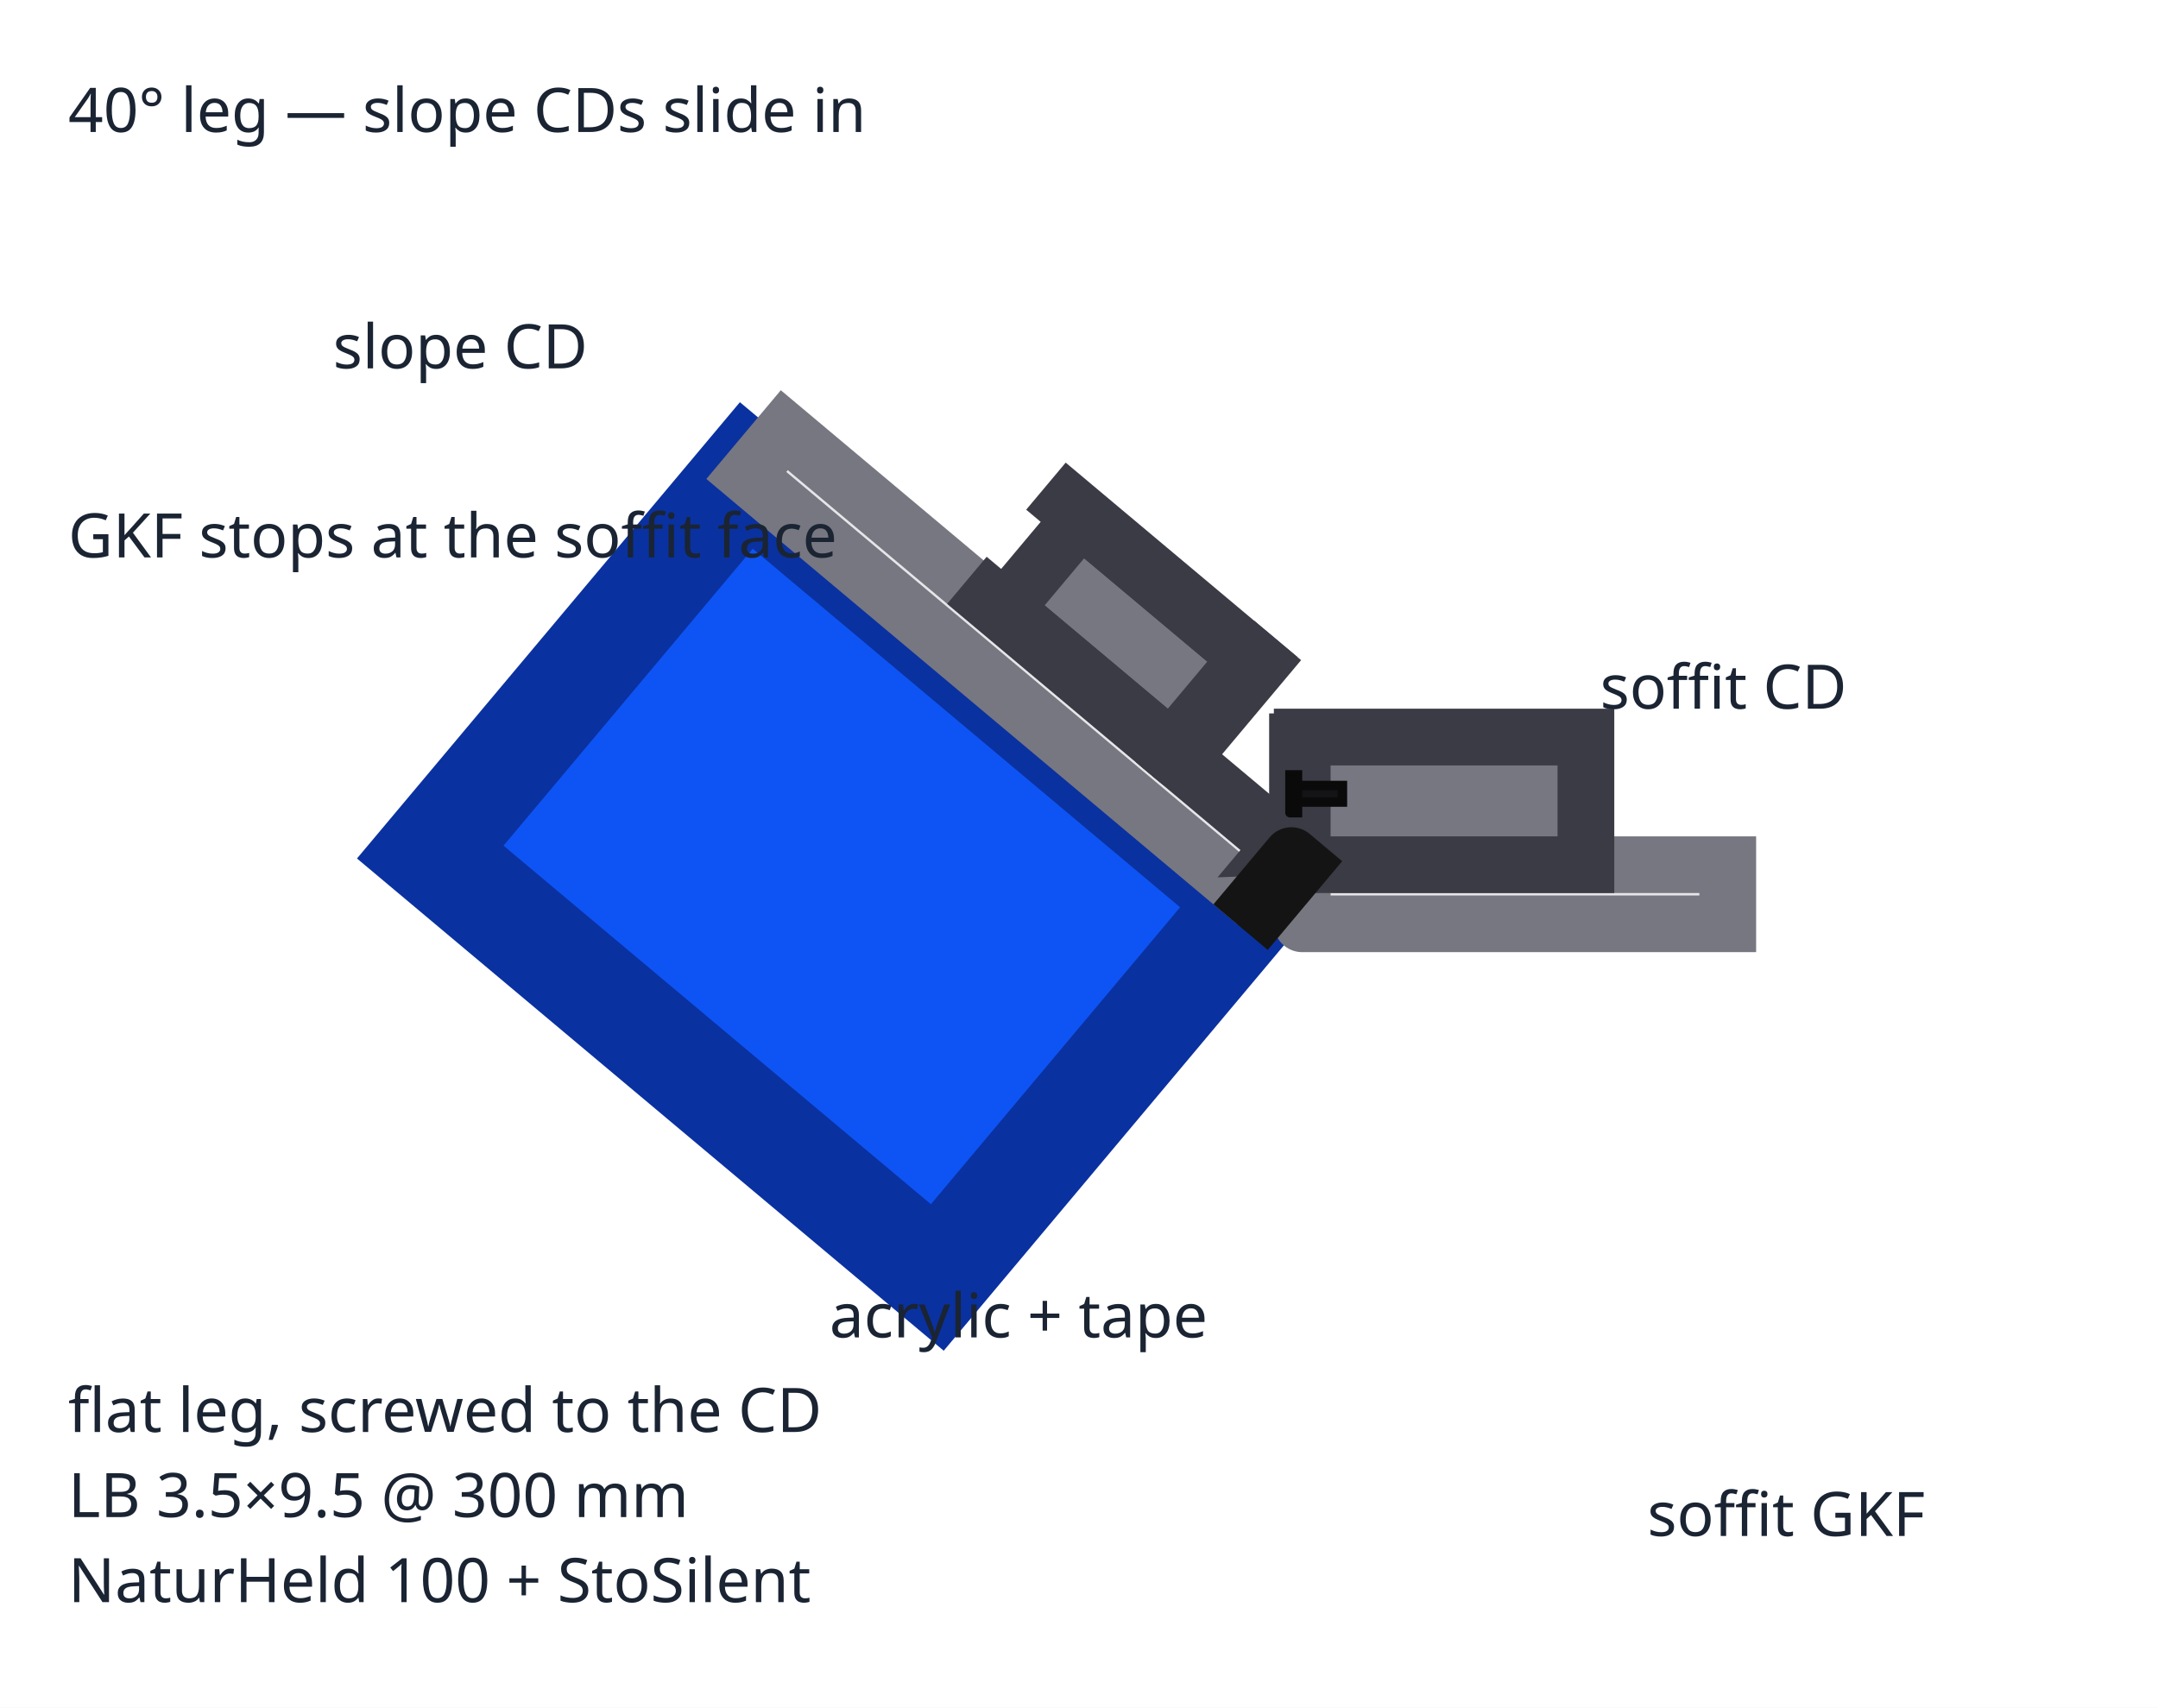
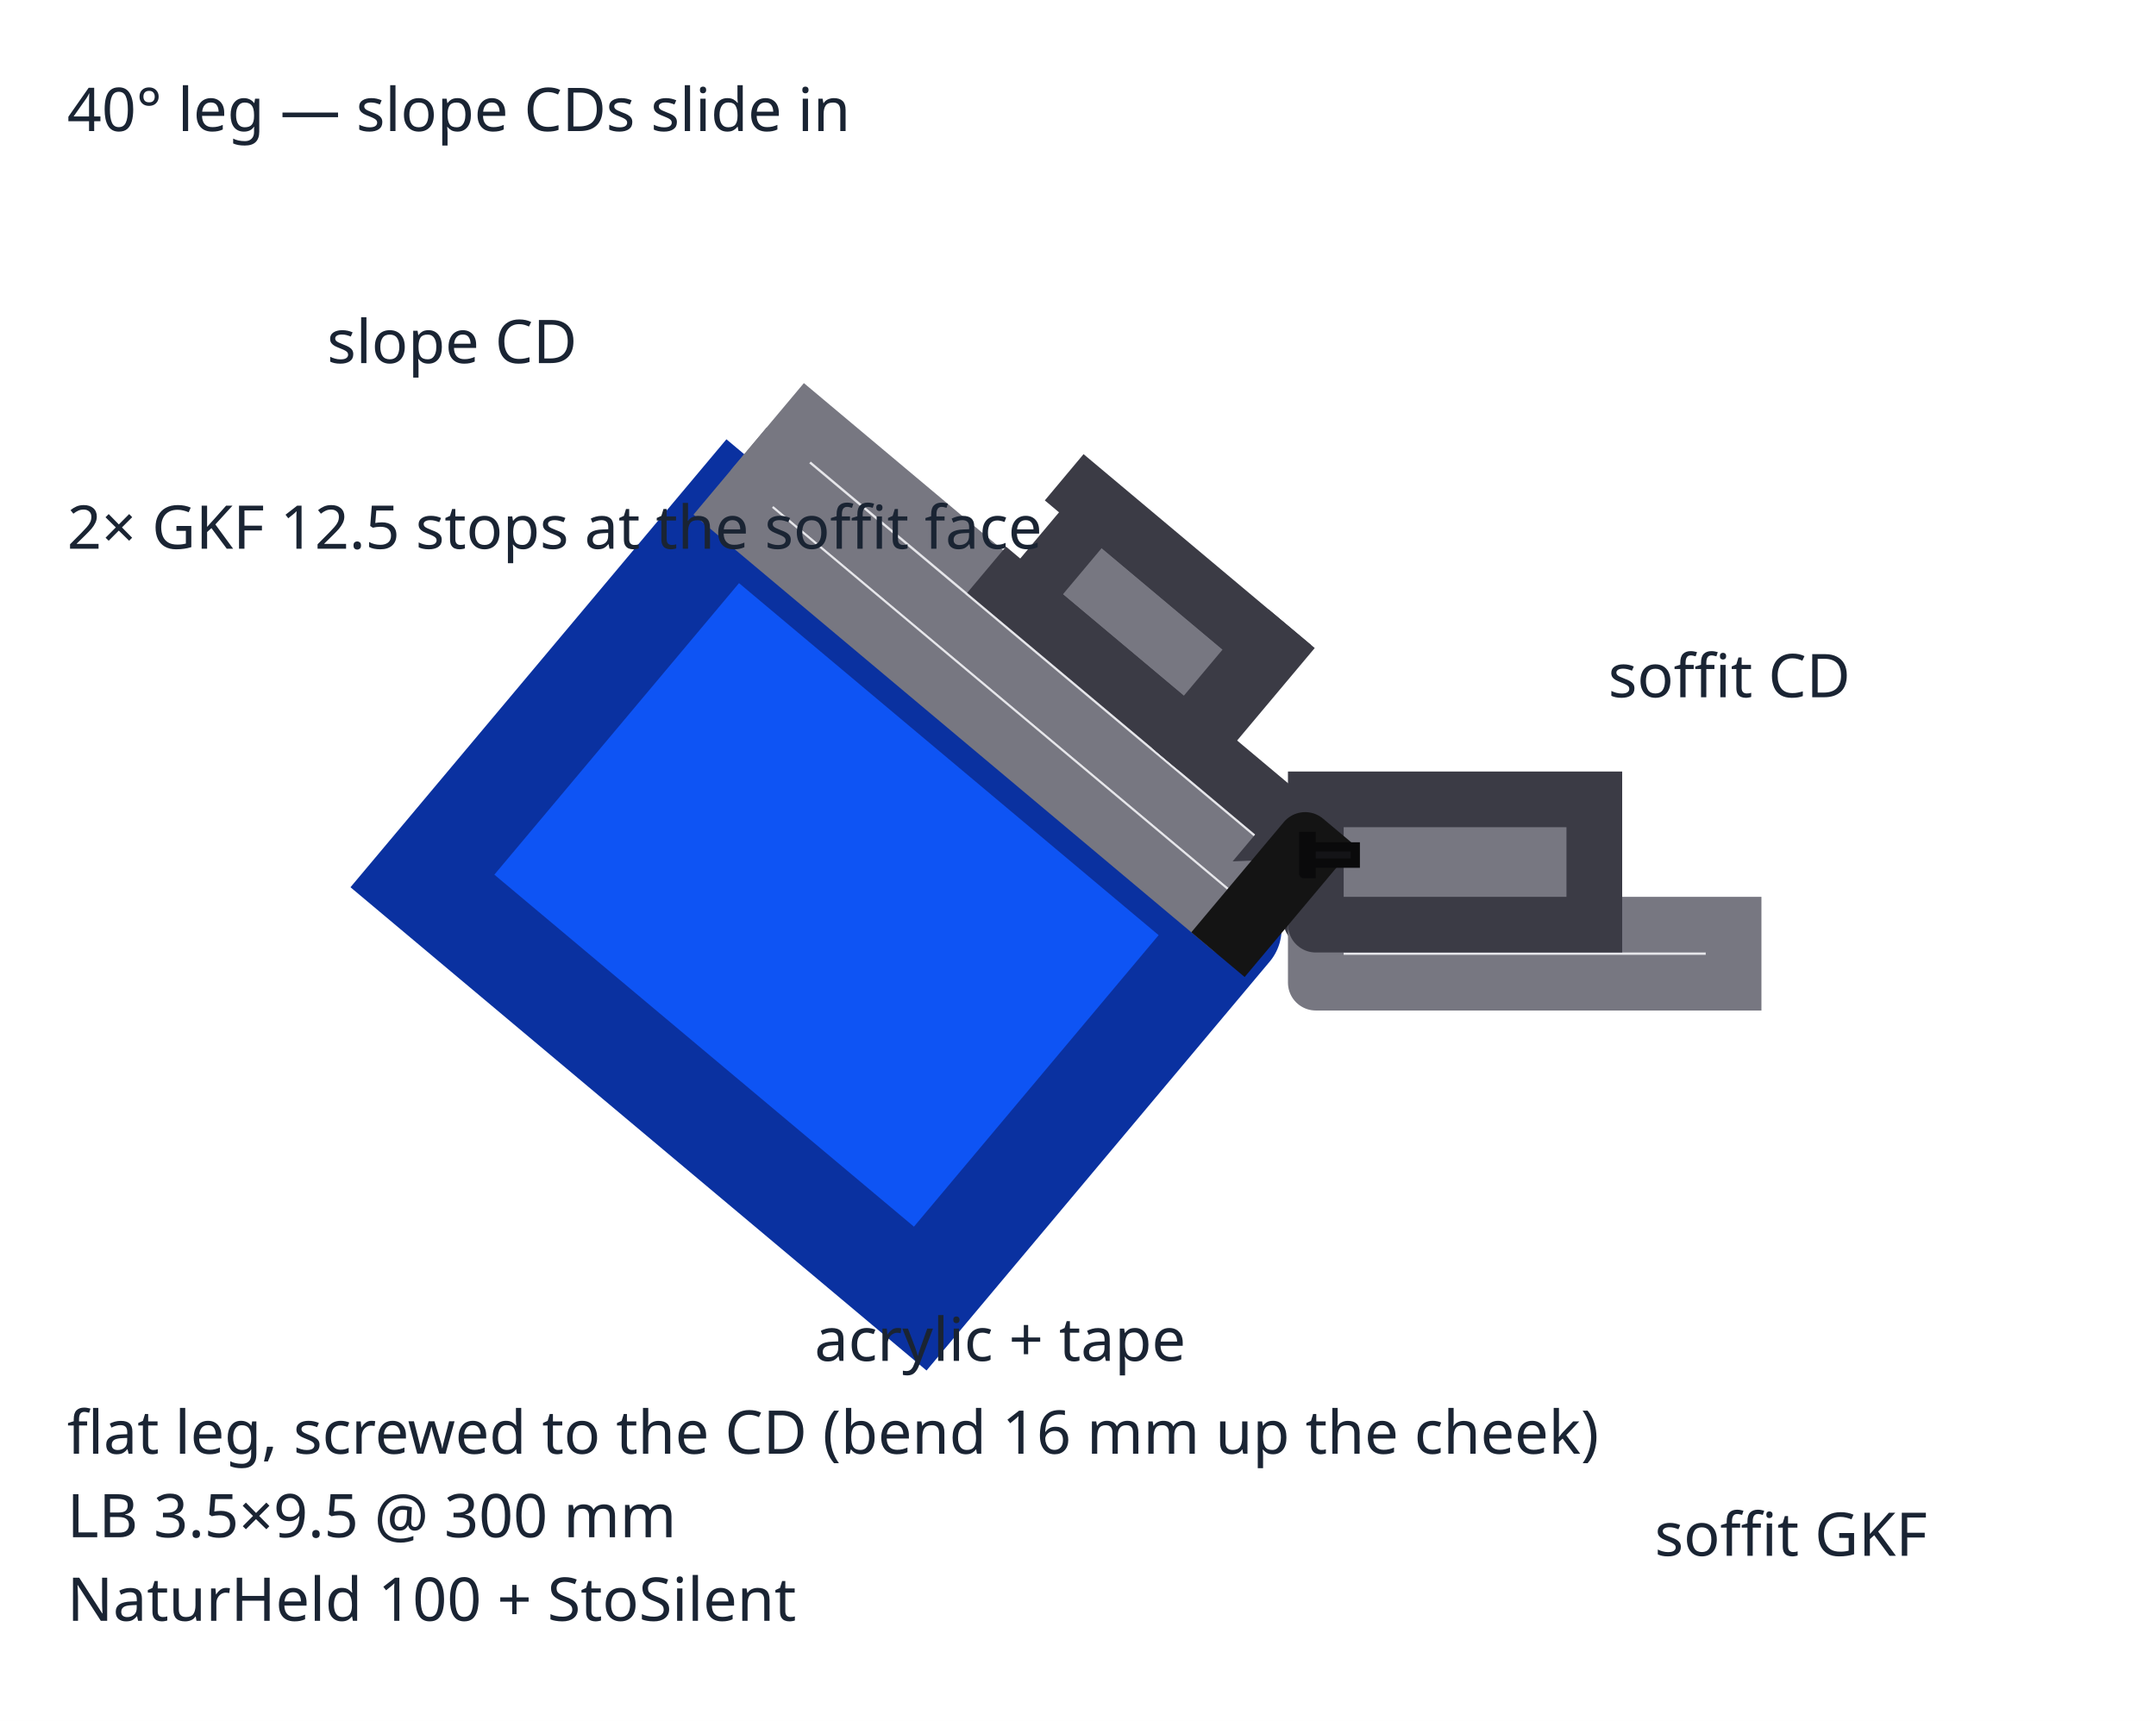
- <svg xmlns="http://www.w3.org/2000/svg" width="456.429mm" height="361.234mm" viewBox="4668.571 -3482.919 456.429 361.234" version="1.1">
-   <rect x="4668.571" y="-3482.919" width="456.429" height="361.234" fill="#ffffff" />
+ <svg xmlns="http://www.w3.org/2000/svg" width="464.464mm" height="370.81mm" viewBox="4660.536 -3499.236 464.464 370.81" version="1.1">
+   <rect x="4660.536" y="-3499.236" width="464.464" height="370.81" fill="#ffffff" />
  <g transform="scale(1,-1)" stroke-linecap="round">
    <g fill="rgb(14,84,244)" stroke="rgb(10,49,160)" stroke-width="22.0" id="slope_naturheld_140">
-       <path d="M 4933.667,3292.353 L 4826.421,3382.343 L 4759.571,3302.674 L 4866.817,3212.684 L 4933.667,3292.353" />
+       <path d="M 4925.632,3299.095 L 4818.386,3389.085 L 4751.536,3309.416 L 4858.782,3219.426 L 4925.632,3299.095" />
    </g>
    <g fill="rgb(230,230,234)" stroke="rgb(119,119,129)" stroke-width="12.0" id="slope_gkf">
-       <path d="M 4933.667,3292.353 L 4826.421,3382.343 L 4834.456,3391.919 L 4941.702,3301.928 L 4933.667,3292.353" />
+       <path d="M 4925.632,3299.095 L 4818.386,3389.085 L 4826.421,3398.661 L 4933.667,3308.67 L 4925.632,3299.095" />
+       <path d="M 4933.667,3308.67 L 4826.421,3398.661 L 4834.456,3408.236 L 4941.702,3318.246 L 4933.667,3308.67" />
    </g>
    <g fill="rgb(119,119,129)" stroke="rgb(59,59,69)" stroke-width="12.0" id="slope_cd">
-       <path d="M 4916.299,3324.549 L 4881.061,3354.117 L 4897.131,3373.269 L 4932.369,3343.7 L 4916.299,3324.549" />
+       <path d="M 4916.299,3340.867 L 4881.061,3370.435 L 4897.131,3389.586 L 4932.369,3360.018 L 4916.299,3340.867" />
    </g>
    <g fill="rgb(119,119,129)" stroke="rgb(59,59,69)" stroke-width="12.0" id="soffit_ud">
-       <path d="M 4943.0,3304.0 L 4944.0,3304.0 L 4944.0,3326.0 L 4943.0,3326.0 L 4943.0,3304.0" />
-       <path d="M 4943.0,3304.0 L 4944.0,3304.0 L 4940.047,3304.623 L 4939.404,3303.857 L 4943.0,3304.0" />
-       <path d="M 4939.404,3303.857 L 4940.047,3304.623 L 4918.597,3322.621 L 4917.954,3321.855 L 4939.404,3303.857" />
-       <path d="M 4917.954,3321.855 L 4935.31,3342.538 L 4934.544,3343.181 L 4917.188,3322.498 L 4917.954,3321.855" />
-       <path d="M 4917.188,3322.498 L 4877.354,3355.923 L 4877.997,3356.689 L 4917.831,3323.264 L 4917.188,3322.498" />
-       <path d="M 4933.901,3342.415 L 4894.067,3375.84 L 4894.709,3376.606 L 4934.544,3343.181 L 4933.901,3342.415" />
+       <path d="M 4943.0,3301.0 L 4944.0,3301.0 L 4944.0,3320.318 L 4943.0,3320.318 L 4943.0,3301.0" />
+       <path d="M 4943.0,3320.318 L 4944.0,3320.318 L 4940.047,3320.94 L 4939.404,3320.174 L 4943.0,3320.318" />
+       <path d="M 4939.404,3320.174 L 4940.047,3320.94 L 4918.597,3338.938 L 4917.954,3338.172 L 4939.404,3320.174" />
+       <path d="M 4917.954,3338.172 L 4935.31,3358.856 L 4934.544,3359.498 L 4917.188,3338.815 L 4917.954,3338.172" />
+       <path d="M 4917.188,3338.815 L 4877.354,3372.24 L 4877.997,3373.006 L 4917.831,3339.581 L 4917.188,3338.815" />
+       <path d="M 4933.901,3358.732 L 4894.067,3392.157 L 4894.709,3392.923 L 4934.544,3359.498 L 4933.901,3358.732" />
    </g>
    <g fill="rgb(230,230,234)" stroke="rgb(119,119,129)" stroke-width="12.0" id="soffit_gkf">
      <path d="M 4944.0,3287.5 L 5034.0,3287.5 L 5034.0,3300.0 L 4944.0,3300.0 L 4944.0,3287.5" />
    </g>
    <g fill="rgb(119,119,129)" stroke="rgb(59,59,69)" stroke-width="12.0" id="soffit_cd">
      <path d="M 4944.0,3300.0 L 5004.0,3300.0 L 5004.0,3327.0 L 4944.0,3327.0 L 4944.0,3300.0" />
    </g>
    <g fill="rgb(39,39,39)" stroke="rgb(20,20,20)" stroke-width="12.0" id="joint_acrylic">
-       <path d="M 4941.702,3301.928 L 4933.667,3292.353 L 4935.965,3290.424 L 4944.0,3300.0 L 4941.702,3301.928" />
+       <path d="M 4941.702,3318.246 L 4925.632,3299.095 L 4927.93,3297.166 L 4944.0,3316.318 L 4941.702,3318.246" />
    </g>
    <g fill="rgb(20,20,23)" stroke="rgb(10,10,11)" stroke-width="2.0" id="joint_screw">
      <path d="M 4941.4,3311.0 L 4943.0,3311.0 L 4943.0,3319.0 L 4941.4,3319.0 L 4941.4,3311.0" />
      <path d="M 4943.0,3313.25 L 4952.5,3313.25 L 4952.5,3316.75 L 4943.0,3316.75 L 4943.0,3313.25" />
    </g>
  </g>
  <g font-family="sans-serif" font-size="13" fill="#1a2433">
-     <text x="4683" y="-3455">40° leg — slope CDs slide in</text>
-     <text x="4739" y="-3405">slope CD</text>
-     <text x="4683" y="-3365">GKF stops at the soffit face</text>
-     <text x="4683" y="-3144">NaturHeld 100 + StoSilent</text>
-     <text x="5007" y="-3333">soffit CD</text>
-     <text x="4683" y="-3180">flat leg, screwed to the CD</text>
-     <text x="4683" y="-3162">LB 3.5×9.5 @ 300 mm</text>
-     <text x="5017" y="-3158">soffit GKF</text>
-     <text x="4844" y="-3200">acrylic + tape</text>
+     <text x="4675" y="-3471">40° leg — slope CDs slide in</text>
+     <text x="4731" y="-3421">slope CD</text>
+     <text x="4675" y="-3381">2× GKF 12.5 stops at the soffit face</text>
+     <text x="4675" y="-3150">NaturHeld 100 + StoSilent</text>
+     <text x="5007" y="-3349">soffit CD</text>
+     <text x="4675" y="-3186">flat leg, screwed to the CD (bend 16 mm up the cheek)</text>
+     <text x="4675" y="-3168">LB 3.5×9.5 @ 300 mm</text>
+     <text x="5017" y="-3164">soffit GKF</text>
+     <text x="4836" y="-3206">acrylic + tape</text>
  </g>
</svg>
